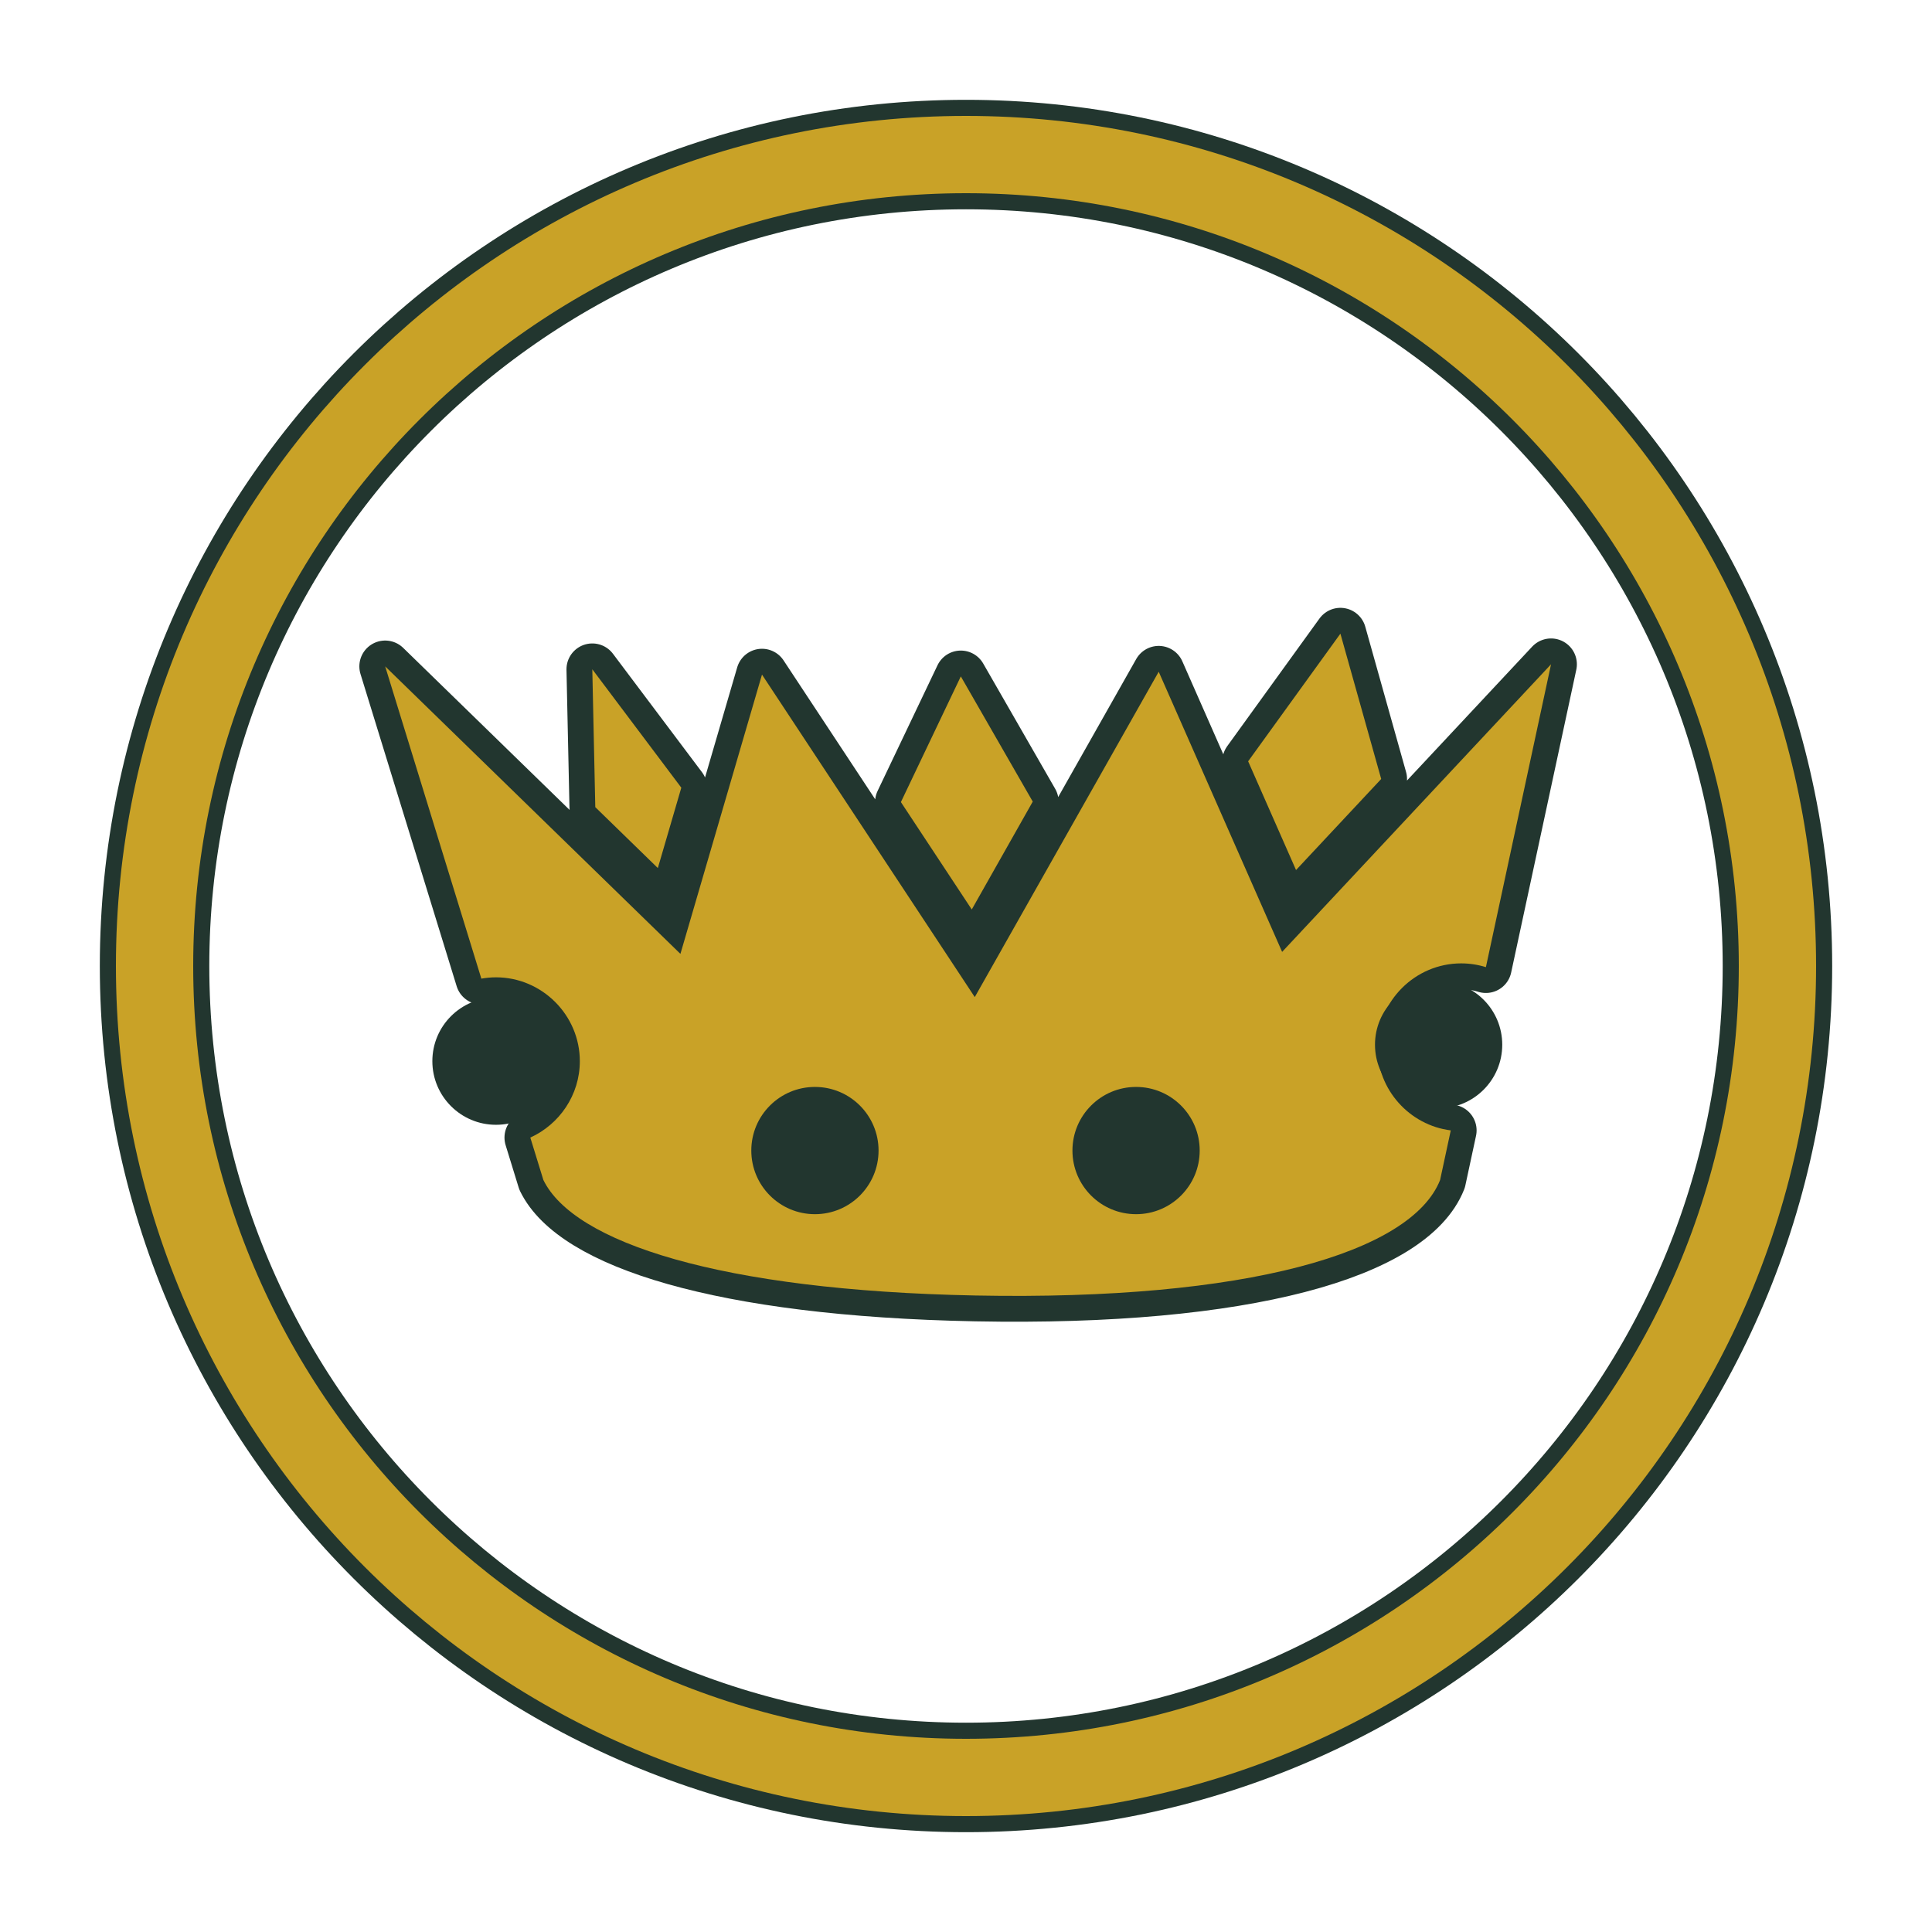
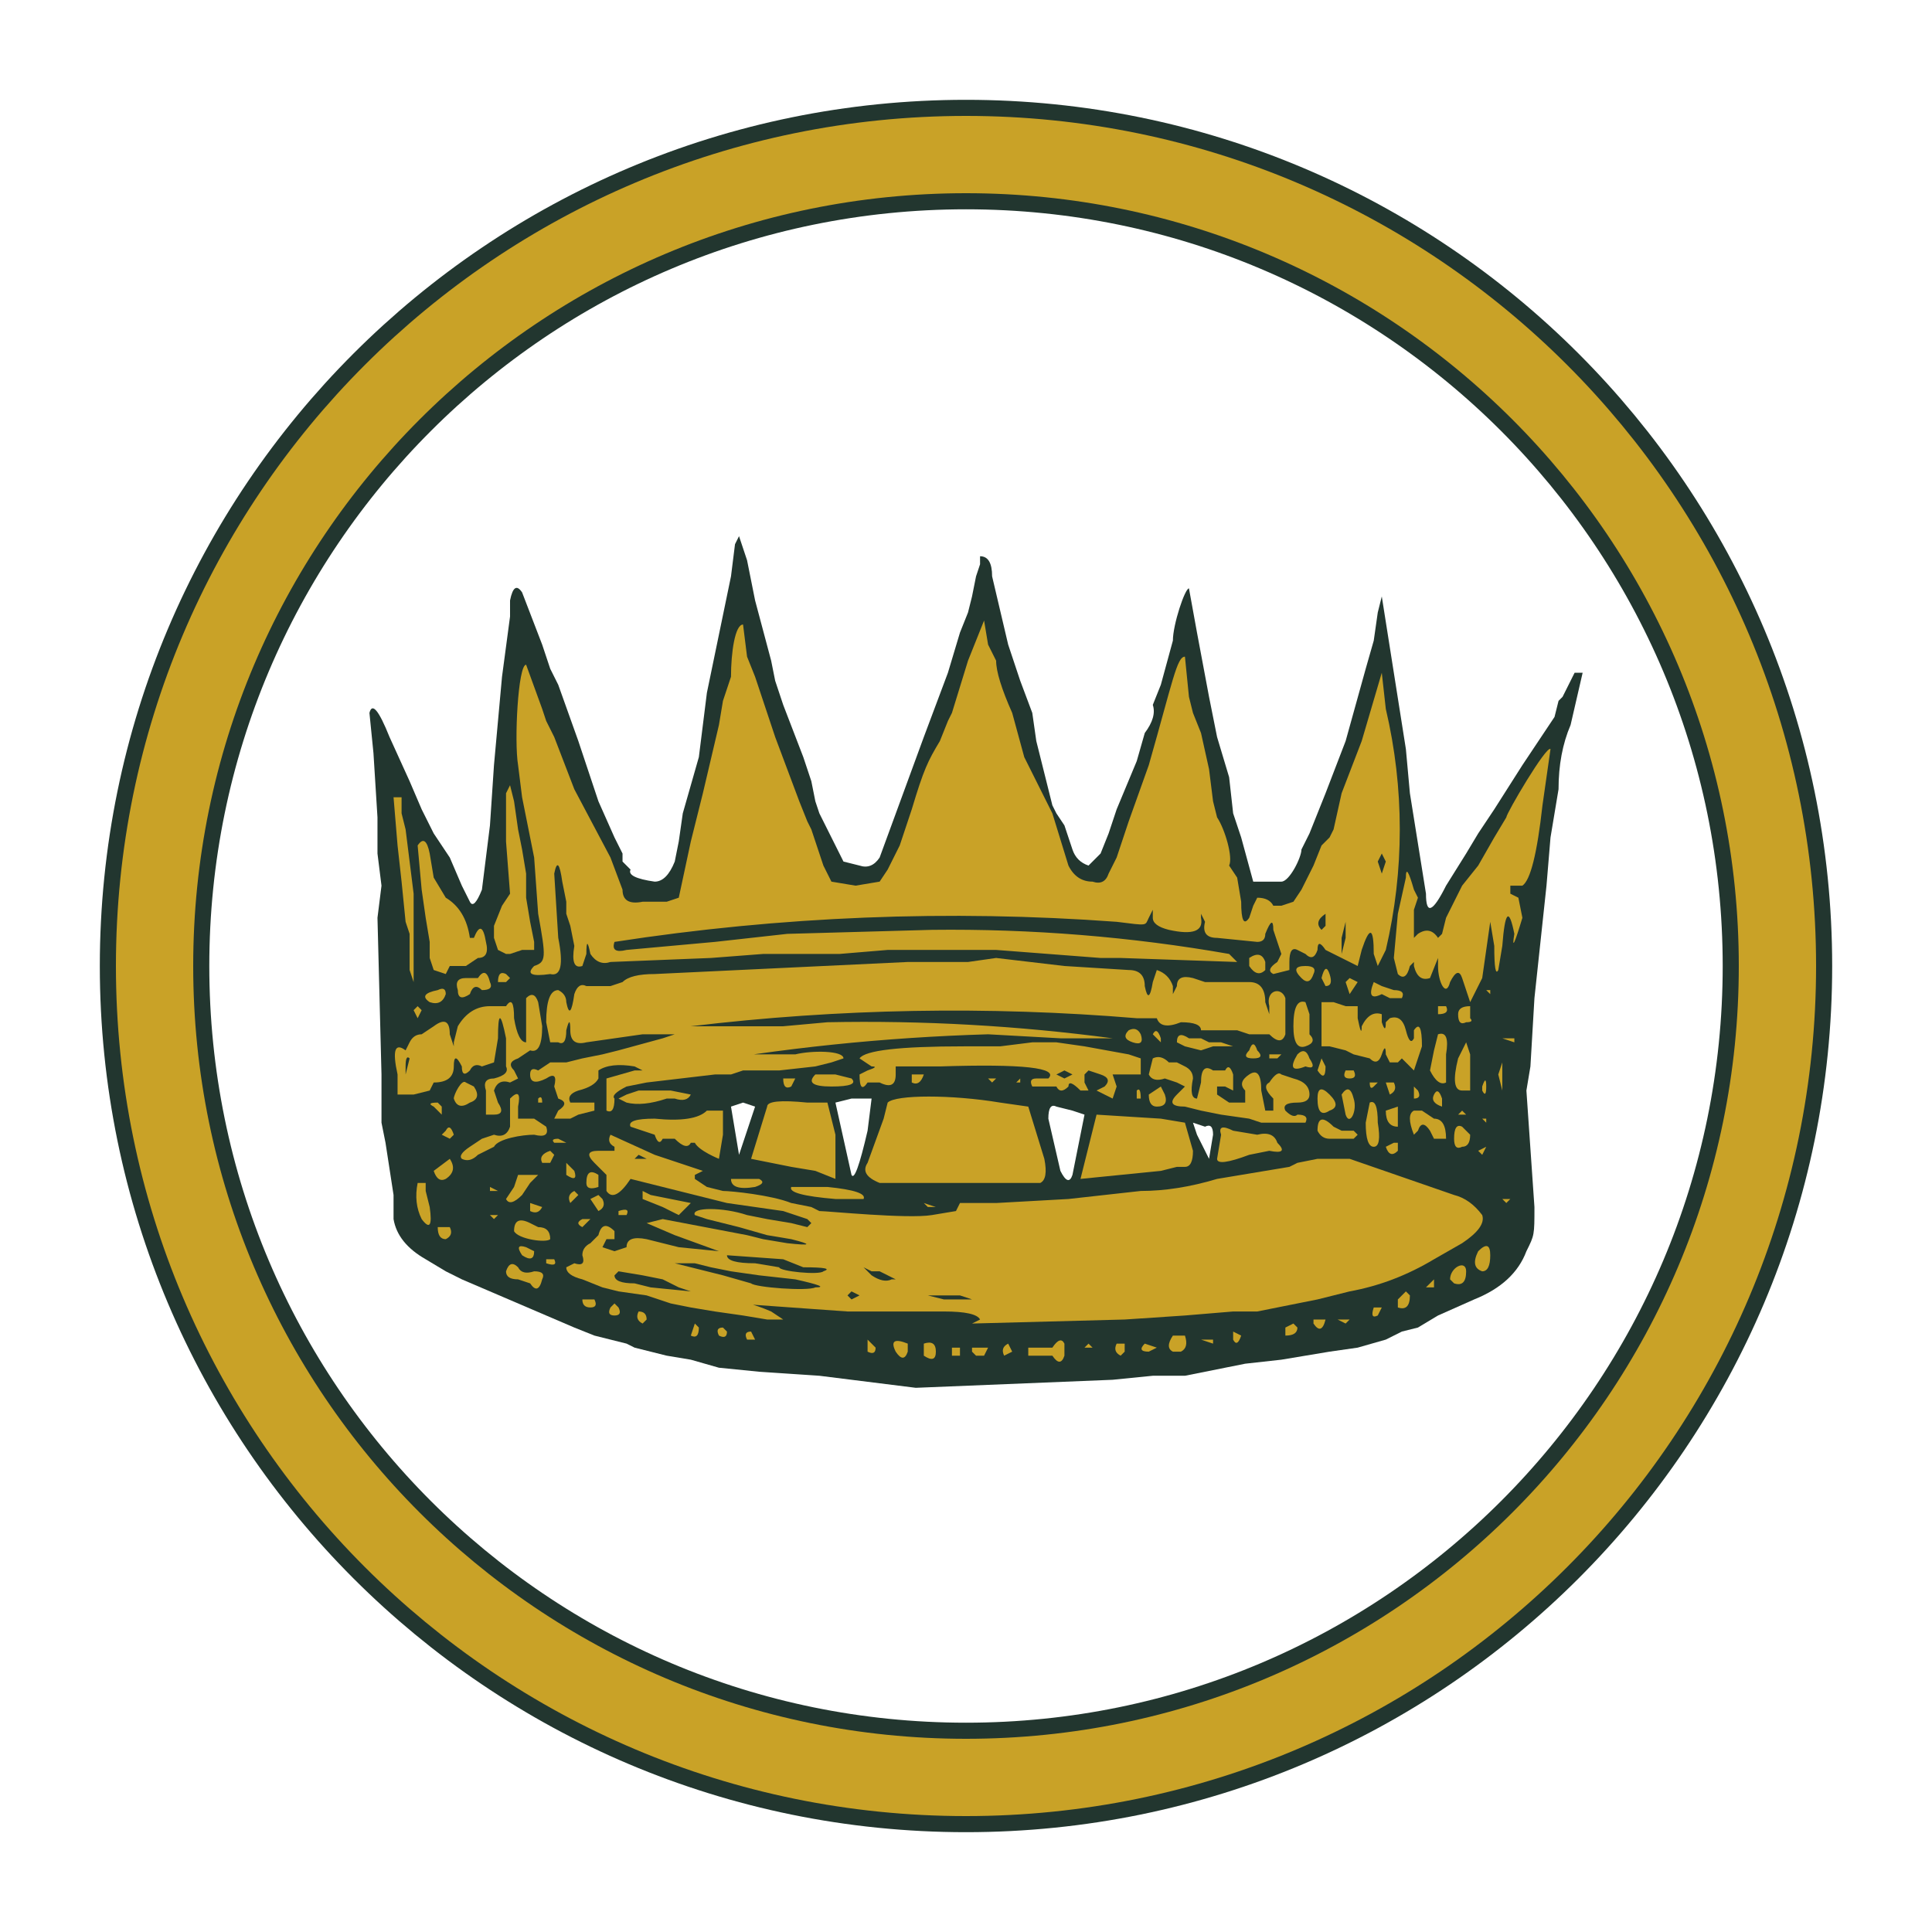
<svg xmlns="http://www.w3.org/2000/svg" width="300" height="300" viewBox="0 0 300 300">
  <circle cx="150" cy="150" r="126" fill="none" stroke="#22362f" stroke-width="17" />
  <circle cx="150" cy="150" r="126" fill="none" stroke="#c9a227" stroke-width="12" />
-   <g transform="translate(53 53) scale(0.38)">
-     <line x1="129.34" y1="215.24" x2="138.57" y2="250.31" stroke="#22362f" stroke-width="21.11" stroke-linecap="round" />
-     <line x1="257.62" y1="232.17" x2="258.85" y2="267.97" stroke="#22362f" stroke-width="21.11" stroke-linecap="round" />
-     <line x1="390.13" y1="216.05" x2="384.44" y2="249.5" stroke="#22362f" stroke-width="21.11" stroke-linecap="round" />
-     <path d="m408.256 119.46-37.7 52.165 19.57 44.426 34.8-37.214-16.67-59.375zm86.074 12.513L384.44 249.498 334.01 135.02l-75.162 132.947-86.948-131.78-33.334 114.122L17.922 132.83l39.3 127.6c1.945-.348 3.94-.54 5.98-.54 18.812 0 34.26 15.452 34.26 34.262 0 13.823-8.346 25.822-20.235 31.22l5.337 17.33c12.425 25.466 71.863 45.152 176.582 47.206 110.805 2.174 178.12-17.54 189.854-47.207h-.002l4.357-20.26c-16.836-2.114-30.02-16.612-30.02-33.986 0-18.81 15.45-34.262 34.263-34.262 3.513 0 6.91.54 10.11 1.54l26.622-123.762zm-391.77 2.04 1.22 56.337 25.56 24.89 9.592-32.842-36.37-48.386zm150.585 2.91-24.483 51.36 28.955 43.885 24.922-44.08-29.395-51.166z" fill="#c9a227" stroke="#22362f" stroke-width="21.11" stroke-linejoin="round" paint-order="stroke" />
-     <circle cx="63.2" cy="294.15" r="26" fill="#22362f" />
-     <circle cx="193.53" cy="330.68" r="26" fill="#22362f" />
-     <circle cx="324.76" cy="330.68" r="26" fill="#22362f" />
-     <circle cx="448.39" cy="287.43" r="26" fill="#22362f" />
-   </g>
+   <svg x="53" y="53" width="194" height="194" viewBox="54 72 311 218" fill="#22362f">
+     <defs>
+       <clipPath id="a">
+         <path d="M54 72h311v218H54Z" />
+       </clipPath>
+     </defs>
+     <g fill="none" stroke="none" stroke-dasharray="none" clip-path="url(#a)">
+       <path fill="#22362f" d="m152 76-1 8-6 29-1 8-1 8-2 7-2 7-1 7-1 5q-2 5-5 5-7-1-6-3l-2-2v-2l-2-4-4-9-3-9-2-6-5-14-2-4-2-6-5-13q-2-3-3 2v4l-2 15-2 22-1 15-2 16q-2 5-3 3l-2-4-3-7-4-6-3-6-3-7-5-11q-4-10-5-6l1 10 1 16v9l1 8-1 8 1 39v12l1 5 2 13v6q1 6 8 10l5 3 4 2 28 12 5 2 4 1 4 1 2 1 4 1 4 1 6 1 7 2 10 1 15 1 24 3 49-2 10-1h8l15-3 9-1 6-1 6-1 7-1 7-2 4-2 4-1 5-3 9-4q10-4 13-12c2-4 2-4 2-11l-2-29 1-6 1-17 3-28 1-12 2-12q0-9 3-16l3-13h-2l-3 6-1 1-1 4-4 6-4 6-7 11-4 6-3 5-5 8q-5 10-5 2l-4-25-1-11-6-38-1 4-1 7-2 7-5 18-5 13-4 10-2 4c0 2-3 8-5 8h-7l-3-11-2-6-1-9-3-10-2-10-3-16-2-11c-1 0-4 9-4 13l-3 11-2 5q1 3-2 7l-2 7-5 12-2 6-2 5-3 3q-3-1-4-4l-1-3-1-3-2-3-1-2-4-16-1-7-3-8-3-9-4-17q0-5-3-5v2l-1 3-1 5-1 4-2 5-3 10-6 16-11 30q-2 3-5 2l-4-1-6-12-1-3-1-5-2-6-5-13-2-6-1-5-4-15-2-10-2-6zm34 138-1 8q-3 13-4 11l-4-18 4-1zm50 3 3 1-3 15q-1 3-3-1l-3-13q0-4 2-3zm-79-1-4 12-2-12 3-1zm114 7-1 6-1-2-2-4-1-3 3 1q2-1 2 2" />
+       <path fill="#c9a227" d="m215 101 2 4q0 4 4 13l3 11 7 14 4 13q2 4 6 4 3 1 4-2l2-4 3-9 5-14c6-21 7-27 9-27l1 10 1 4 2 5 2 9 1 8 1 4c2 3 4 10 3 12l2 3 1 6q0 7 2 4l1-3 1-2q3 0 4 2h2l3-1 2-3 3-6 2-5 2-2 1-2 2-9 5-13 5-17 1 9a131 131 0 0 1 0 60l-2 4-1-3q0-10-3-1l-1 4-2-1-2-1-4-2q-2-3-2 0-1 3-3 1l-2-1q-2-1-2 3v2l-4 1q-2-1 1-3l1-2-1-3-1-3q0-4-2 1 0 2-2 2l-10-1q-4 0-3-4l-1-2v1q1 5-8 3-4-1-4-3v-2l-1 2c-1 2 0 2-8 1a553 553 0 0 0-125 5q-1 3 3 2l22-2 18-2 36-1a401 401 0 0 1 74 6l2 2-29-1h-5l-26-2h-27l-12 1h-19l-13 1-25 1q-3 1-5-2-1-5-1 0l-1 3q-3 1-2-5l-1-5-1-3v-3l-1-5q-1-7-2-2l1 16q2 10-2 9-7 1-4-2c3-1 3-2 1-13l-1-14-3-15-1-8c-1-6 0-25 2-25l4 11 1 3 2 4 5 13 9 17 3 8q0 4 5 3h6l3-1 3-14 3-12 4-17 1-6 2-6c0-6 1-13 3-13l1 8 2 5 5 15 3 8 3 8 2 5 1 2 1 3 2 6 2 4 6 1 6-1 2-3 3-6 3-9c3-10 4-12 7-17l2-5 1-2 4-13 4-10zm139 33-1 7q-2 18-5 20h-3v2l2 1 1 5q-3 10-2 4-2-10-3 3l-1 6q-1 2-1-6l-1-6v-1 1l-2 14-3 6-2-6q-1-3-3 1c-1 4-3 0-3-4v-2l-2 5q-3 1-4-3v-1l-1 1q-1 4-3 2l-1-4 1-11 2-9q0-4 2 3l1 2-1 3v7l1-1q3-2 5 1l1-1 1-4 4-8 4-5 4-7 3-5c0-1 10-18 11-17z" />
+       <path fill="#c9a227" d="m97 140 1 7 1 5 1 6v6l1 6 1 5v2h-3l-3 1h-1l-2-1-1-3v-3l2-5 2-3-1-13v-12l1-2zm-28-1v4l1 4 1 8 1 8v22l-1-3v-9l-1-3-1-10-1-9-1-12zm7 14 1 6 3 5q5 3 6 10h1q2-5 3 1 1 4-2 4l-3 2h-4l-1 2-3-1-1-3v-4l-1-6-1-7-1-11q2-3 3 2m208 27v2q-2 2-4-1v-2q3-2 4 1m12 3q-1 3-3 1-3-3 1-3 3 0 2 2m-62-2 16 1q4 0 4 4 1 5 2-1l1-3q3 1 4 4v2l1-2q0-3 4-2l3 1h11q4 0 4 5l1 3v-2c-1-4 3-5 4-2v9q-1 3-4 0h-5l-3-1h-9q0-2-5-2-5 2-6-1h-5a549 549 0 0 0-111 2h23l11-1a465 465 0 0 1 71 4h-13l-18-1a523 523 0 0 0-77 8l5-1v-1l9-1h15c4-1 12-1 12 1l-3 1-4 1-9 1h-9l-3 1h-4l-17 2-5 1q-4 2-3 3 0 4-2 3v-8l7-2h2l-2-1q-6-1-9 1v2q-1 2-5 3-3 1-2 3h6v2l-4 1-2 1h-4l1-2q3-2 0-3l-1-3q1-4-2-2-4 2-4-1 0-2 2-1l3-2h4l4-1 5-1 4-1 11-3 3-1h-8l-7 1-7 1q-4 1-4-3t-1 0q0 4-2 3h-2l-1-5q0-8 3-8 2 1 2 3 1 5 2-2 1-3 3-2h6l3-1q2-2 8-2l63-3h15l7-1zm66 2q1 3-1 3l-1-2q1-4 2-1m7 2-2 3-1-3 1-1zm6 1 3 1q3 0 2 2h-3l-2-1q-4 2-2-3zm27 2-1-1h1zm-17 2-1-1zm-227-6-1 1h-2q0-3 2-2zm205 6 3 1h3v3q1 5 1 2 2-4 5-3v2q1 3 1 0l1-1q3-1 4 3t2 2v-2q2-3 2 4l-2 6-2-2-1-1-1 1h-2l-1-2q0-3-1 0t-3 1l-4-1-2-1-4-1h-2v-11zm28 1q1 2-2 2v-2zm-238-6q1 2-2 2-2-2-3 1-3 2-3-1-1-3 2-3h3q2-3 3 1m204 8v5q2 2-1 3t-3-5q0-7 3-6zm40-1v2q1 1-1 1-2 1-2-2 0-2 3-2zm5 4v-2q0-1 0 0zm-260-8q-1 3-4 2-3-2 2-3 2-1 2 1" />
+       <path fill="#c9a227" d="m103 190 1 6q0 7-3 6l-3 2q-3 1-1 3l1 2-2 1q-3-1-4 2l1 3q2 3-1 3h-2v-6q-1-3 2-3 4-1 3-3v-7q-2-10-2 0l-1 6-3 1q-2-1-3 1-2 2-2-1-2-4-2 0t-5 4l-1 2-4 1h-4v-5q-2-9 2-6l1-2q1-2 3-2l3-2q4-3 4 2l1 3v-1l1-4q3-5 8-5h4q2-3 2 3 1 6 3 6v-11q2-2 3 1m243 9v1l-3-1zm-17 4v7q-2 1-4-3l1-5 1-4q3-1 2 5m-76-5q1 3-2 2t-1-3q2-1 3 1m-179-6-1 2-1-2 1-1zm184 7v1l-2-2q1-2 2 1m77 4v9h-2q-3 0-1-8l2-4zm-67-4 2 1h3l3 1h-5l-3 1-4-1-2-1q0-3 3-1zm14 3q2 2-1 2t-1-2q1-3 2 0m-43-1 11 2 3 1v4h-7l1 3-1 3-2-1-2-1 2-1q2-2-1-3l-3-1-1 1v2l1 2h-2q-3-3-3-1-2 2-3 0h-6q-1-2 1-2h3q4-4-27-3h-11v2q0 4-4 2h-3q-2 3-2-2l2-1q3-1 1-1l-3-2q2-3 26-3h9l8-1h6zm49 2-1 1h-2v-1zm7 1q2 3-1 2-5 2-2-3 2-2 3 1m48 8-1-4 1-3zm-44-6q0 4-2 1l1-3z" />
+       <path fill="#c9a227" d="M260 205h2l2 1q2 1 2 3-1 5 1 5l1-4q0-5 3-3h3q1-2 2 1v4l-2-1h-2v2l3 2h4v-3q-2-2 1-4t3 4l1 5h2v-3q-3-3-1-4 2-3 3-2l3 1q4 1 4 4 0 2-3 2-4 0-3 2 2 2 3 1 3 0 2 2h-11l-3-1-7-1-5-1-4-1q-5 0-2-3l2-2-2-1-3-1q-3 1-4-1l1-4q2-1 4 1m46 2q1 2-1 2t-1-2zm33 4q0 3-1 1v-1q1-3 1 0m-27-1-1 1q-1 1-1-1zm4 0q1 2-1 3l-1-3zm6 2q1 2-1 2v-3zm-123-4q-1 3-3 2v-2zm-18 1q2 2-5 2t-4-3h5zm29 0-1-1zm7 0-1 1-1-1zm6 1h-1l1-1zm77 3q3 3 0 4-3 2-3-3 0-4 3-1m6 1c1 3-1 7-2 4l-1-5q2-3 3 1m22 0v2q-3-1-2-3t2 1m-161-5-1 2q-2 1-2-2z" />
+       <path fill="#c9a227" d="M259 213q1 3-2 3-2 0-2-3l3-2zm-7 1v2zv-2q1-1 1 2m59 6q1 6-1 6t-2-6l1-5q2-1 2 5m-158-9-1-1zm163 5v5q-3 0-3-4zm6 1 3 2q3 0 3 5h-3l-1-2q-2-3-3 0l-1 1q-2-5 0-6zm11 1h-2l1-1zm-247-7q2 3-1 4-3 2-4-1c0-1 2-5 3-4zm54 2q-1 2-4 1h-2q-6 2-10 1l-2-1 2-1 3-1h8zm77 2 7 1 4 13q1 5-1 6h-40q-5-2-3-5l4-11 1-4c2-2 16-2 28 0m121 5-1-1h1zm-162 3v11l-5-2-6-1-10-2 4-13q0-2 10-1h5zm81-4 6 1 2 7q0 4-2 4h-2l-4 1-20 2 4-16zm43 2 2 1h3l1 1-1 1h-6q-2 0-3-2 0-5 4-1m-203-5v3h4l3 2q1 3-3 2c-3 0-9 1-10 3l-2 1-2 1q-2 2-4 1-1-1 2-3l3-2 3-1q3 1 4-2v-7q3-3 2 2m6-1h-1v-1q1-1 1 1m231 8q0 3-2 3-2 1-2-2 0-4 2-3zm-186 0-1 6s-5-2-6-4h-1q-1 2-4-1h-3q-1 2-2-1l-3-1-3-1q-1-2 6-2 10 1 13-2h4zm133 0q4-1 5 2 3 3-2 2l-5 1q-8 3-8 1l1-6q-1-3 3-1zm-203-7v2l-2-2q-2-1 1-1zm238 9v2q-2 2-3-1l2-1zm22 1-1 2-1-1zm-17 2q1-1 0 0" />
+       <path fill="#c9a227" d="m305 229 26 9q4 1 7 5 1 3-5 7l-7 4q-10 6-21 8l-8 2-15 3h-6l-12 1-15 1-38 1 2-1q-1-2-9-2h-24l-28-2q2-1 9 2l3 2h-4l-6-1-7-1-6-1-5-1-6-2-7-1-4-1-5-2q-4-1-4-3l2-1q3 1 2-2 0-2 2-3l2-2q1-4 4-1v2h-2l-1 2 3 1 3-1q0-3 5-2l4 1 4 1 10 1-11-4-7-3 4-1 21 4 4 1 6 1q9 1 1-1l-6-1-7-2-4-1-4-1-3-1c-1-2 7-2 13 0l5 1 6 1 4 1 1-1-1-1-6-2-7-1-7-1-20-5-4-1q-4 6-6 3v-4l-1-1-2-2q-3-3 1-3h4v-1q-2-1-1-3l11 5 3 1 6 2 3 1-2 1v1l3 2 4 1c2 0 12 1 17 3l5 1 2 1c2 0 22 2 28 1l6-1 1-2h9l18-1 9-1 9-1q9 0 19-3l18-3 2-1 5-1zm-223-6-1 1-2-1 1-1q1-2 2 1m28 2h-3q-1-1 1-1zm-3 3-1 2h-2q-1-2 2-3zm-26 1q2 3-1 5-2 1-3-2z" />
+       <path fill="#c9a227" d="M112 232q1 3-2 1v-3zm233 7-1 1-1-1zm-242-6-2 2-2 3q-3 3-4 1l2-3 1-3zm15 0v3q-3 1-3-1 0-4 3-2m40 1q2 1-1 2-6 1-6-2zm17 2q10 1 9 3h-7q-12-1-11-3zm-100-1v2l1 4q1 7-2 3-2-4-1-9zm18 2h-2v-1zm14 0h-1zm29 2 5 1-3 3-4-2-5-2v-2l2 1zm66 2h-2l-1-1zm-89-3-2 2q-1-2 1-3zm81 2h-1q-1 0 0 0zm-75-1q1 2-1 3l-2-3 2-1zm-15 2q-1 2-3 1v-2zm21 2h-2v-1q3-1 2 1m215 10q0 4-2 4-3-1-1-5 3-3 3 1M93 243l-1 1-1-1zm23 1-2 2q-2-1 0-2zm-15 1 2 1q3 0 3 3c-1 1-8 0-9-2q0-4 4-2m-20 1q1 2-1 3-2 0-2-3zm253 11q0 4-3 3l-1-1c0-3 4-5 4-2m-239-7v-1zm16 0h-2zm-9 2q0 3-3 1-2-3 1-2zm224 9h-2l2-2zm-219-7q1 2-2 1v-1zm213 9q0 4-3 3v-2l2-2zm-222-7q1 2 4 1 3 0 2 2-1 4-3 1l-3-1q-3 0-3-2 1-3 3-1m215 10-1 2q-2 1-1-2zm-204-4-1-1zm190 7q-1 4-3 1v-1zm6 0-1 1-2-1zm-188-5q1 2-1 2t-2-2zm175 7q0 2-3 2v-2l2-1zm-169-5q1 2-1 2t-1-2l1-1zm7 3-1 1q-2-1-1-3 2 0 2 2m148 4q-1 3-2 1v-2zm6 0q-1 0 0 0m-111-4h-2zm91 4q1 3-1 4h-2q-2-1 0-4zm7 1v1l-3-1zm-128-3q0 3-2 2l1-3zm7 1q0 2-2 1-1-2 1-2zm99 3v2l-1 1q-2-1-1-3zm8 1-2 1q-3 0-1-2zm-23-1v3q-1 3-3 0h-6v-2h6q2-3 3-1m-77-1h-2q-1-2 1-2zm84 2h-2l1-1zm-54 0q0 2-2 1v-3zm8-1v2q-1 3-3 0-2-4 3-2m7 2q0 3-3 1v-3q3-1 3 2m13-1-1 2h-2l-1-1v-1zm6 1-2 1q-1-2 1-3zm-13-1v2h-2v-2zm-30 0" />
+       <path fill="#22362f" d="m312 155 1 3 1-3-1-2zm-12 4v1zm-1 9q-3 2-1 4l1-1zm4 6v4l1-4v-4zm-223-1v2-3zm-10 33v2l1-4q-1-1-1 2m162 2 2 1 2-1-2-1zm-105 21h3l-2-1zm49 17h12zm21 1 1-1zm-23 5 18 1h5-5zm-24 1q0 2 7 2l6 1c0 1 10 2 11 1q3-1-5-1l-5-2zm-13 2 12 3 7 2c1 1 14 2 16 1q4 0-5-2l-9-1-7-1-5-1-4-1zm49 3q3 2 5 1h1l-2-1-2-1h-2l-2-1zm10 1h1q1 0 0 0zm-74-1q0 2 5 2l4 1 10 1-3-1-4-2-5-1-6-1zm81 5h-3l4 1h7l-3-1zm-23 0 1 1 2-1-2-1zm9 0q-1 0 0 0m6 0h1zq-1 0 0 0" />
+     </g>
+   </svg>
</svg>
